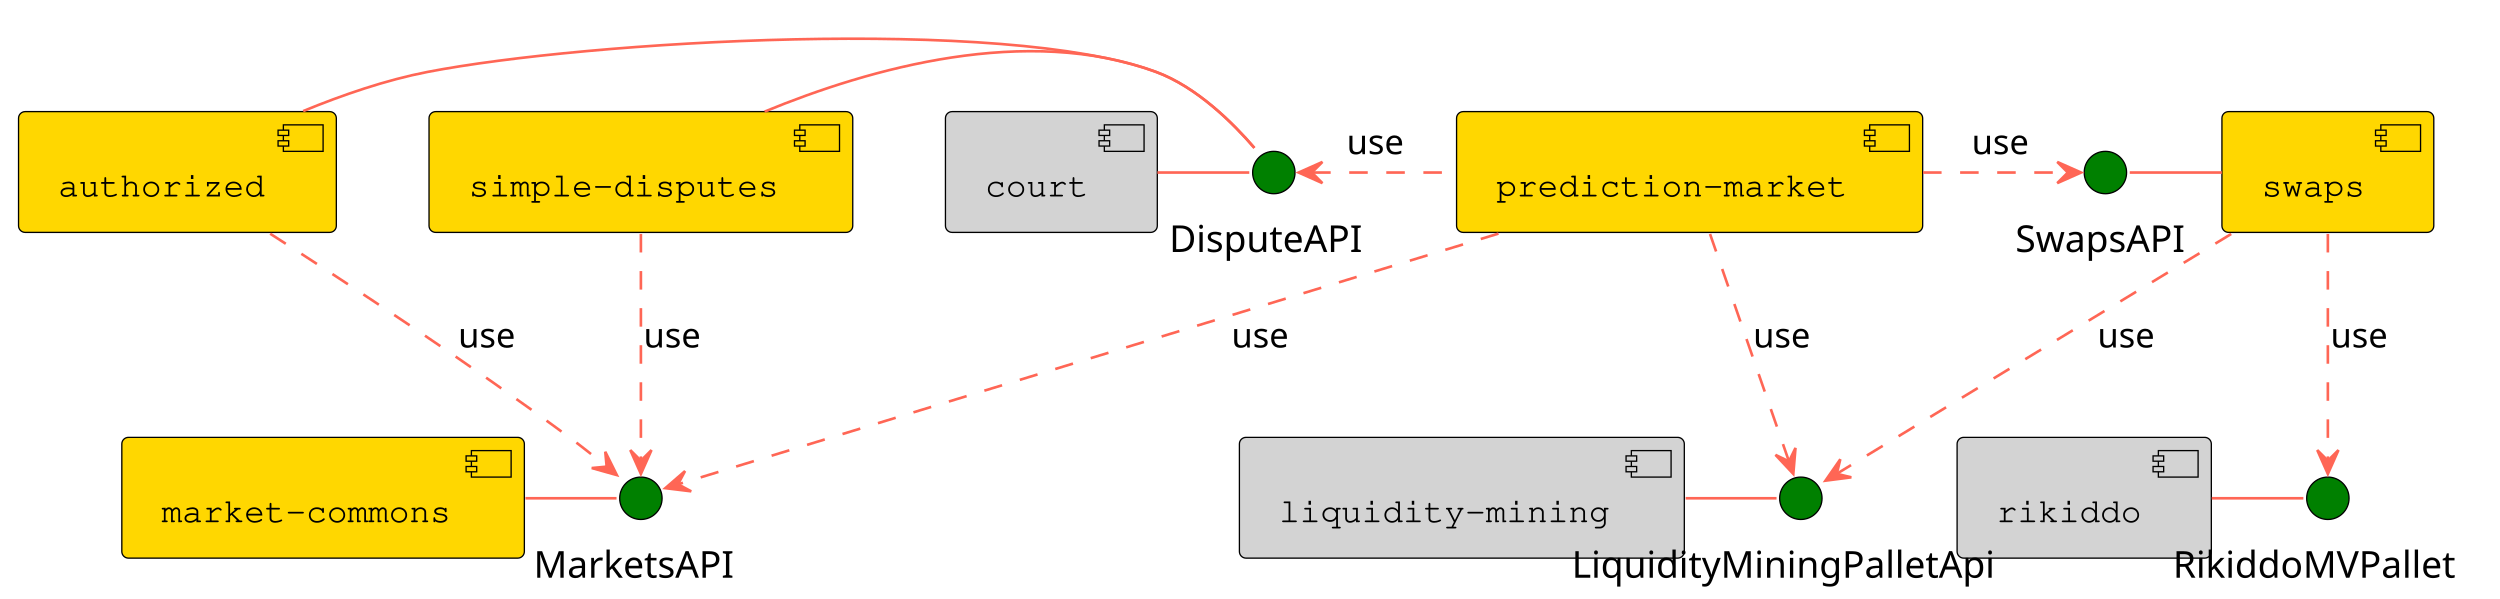
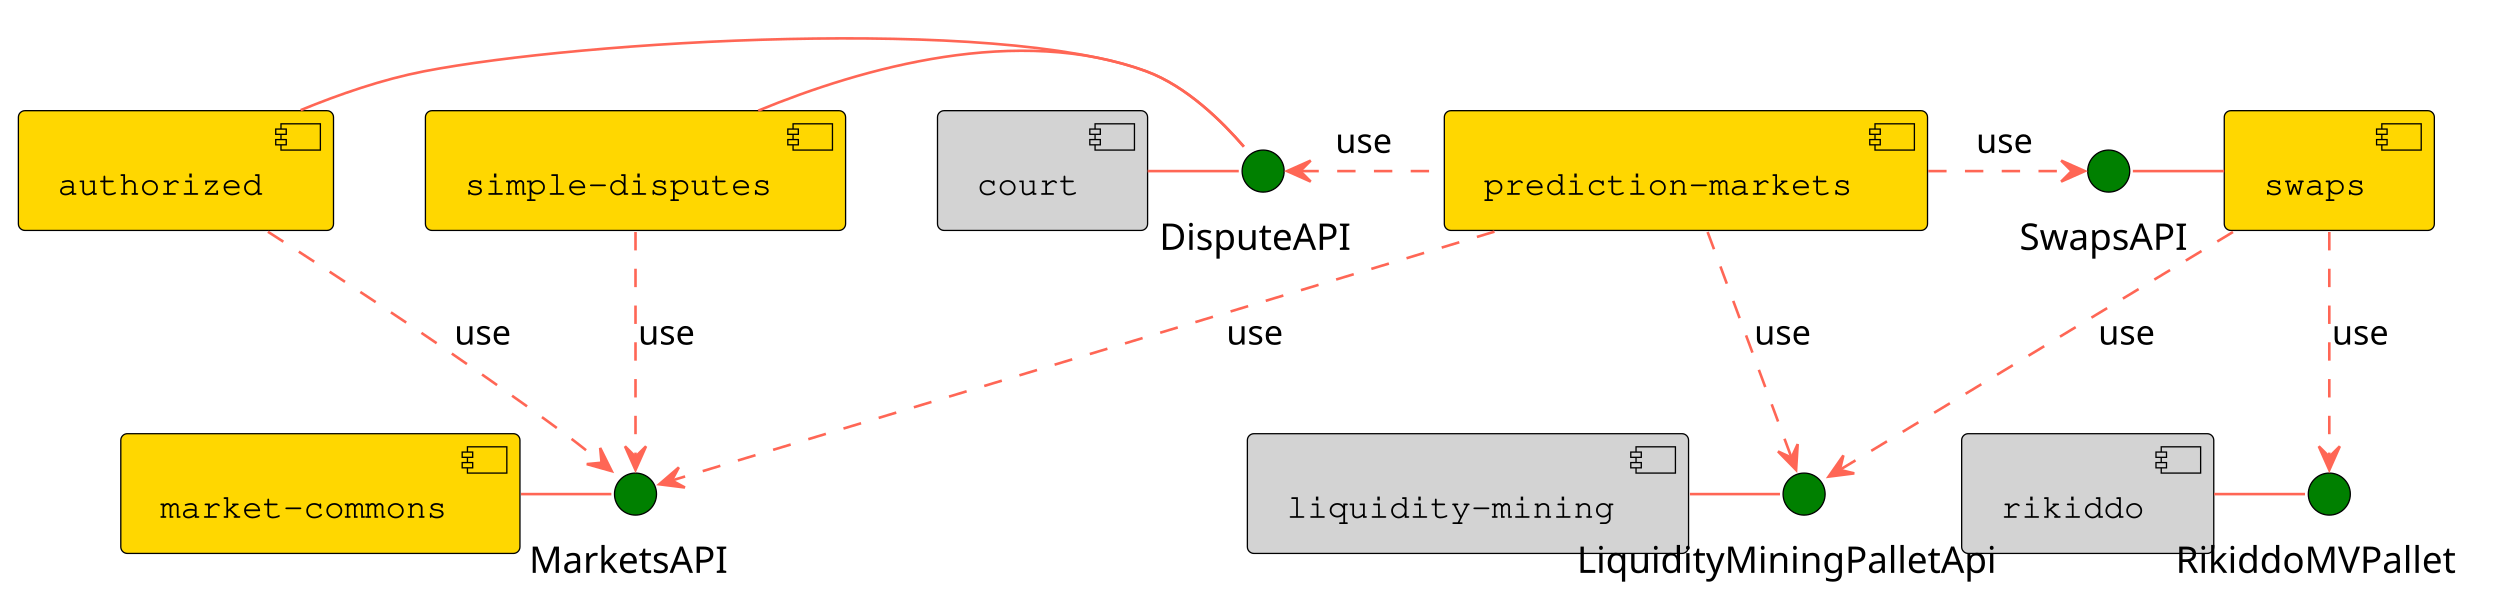
- <svg xmlns="http://www.w3.org/2000/svg" contentStyleType="text/css" height="226px" preserveAspectRatio="none" style="width:944px;height:226px;background:#FFFFFF;" version="1.1" viewBox="0 0 944 226" width="944px" zoomAndPan="magnify">
+ <svg xmlns="http://www.w3.org/2000/svg" contentStyleType="text/css" height="226px" preserveAspectRatio="none" style="width:952px;height:226px;background:#FFFFFF;" version="1.1" viewBox="0 0 952 226" width="952px" zoomAndPan="magnify">
  <defs />
  <g>
    <g id="elem_PM">
-       <rect fill="#FFD700" height="45.6" rx="2.5" ry="2.5" style="stroke:#000000;stroke-width:0.5;" width="176" x="550" y="42.149" />
-       <rect fill="#FFD700" height="10" style="stroke:#000000;stroke-width:0.5;" width="15" x="706" y="47.149" />
-       <rect fill="#FFD700" height="2" style="stroke:#000000;stroke-width:0.5;" width="4" x="704" y="49.149" />
-       <rect fill="#FFD700" height="2" style="stroke:#000000;stroke-width:0.5;" width="4" x="704" y="53.149" />
-       <text fill="#000000" font-family="Courier" font-size="13" lengthAdjust="spacing" textLength="136" x="565" y="74.187">prediction-market</text>
+       <rect fill="#FFD700" height="45.6" rx="2.5" ry="2.5" style="stroke:#000000;stroke-width:0.5;" width="184" x="550" y="42.149" />
+       <rect fill="#FFD700" height="10" style="stroke:#000000;stroke-width:0.5;" width="15" x="714" y="47.149" />
+       <rect fill="#FFD700" height="2" style="stroke:#000000;stroke-width:0.5;" width="4" x="712" y="49.149" />
+       <rect fill="#FFD700" height="2" style="stroke:#000000;stroke-width:0.5;" width="4" x="712" y="53.149" />
+       <text fill="#000000" font-family="Courier" font-size="13" lengthAdjust="spacing" textLength="144" x="565" y="74.187">prediction-markets</text>
    </g>
    <g id="elem_AU">
      <rect fill="#FFD700" height="45.6" rx="2.5" ry="2.5" style="stroke:#000000;stroke-width:0.5;" width="120" x="7" y="42.149" />
      <rect fill="#FFD700" height="10" style="stroke:#000000;stroke-width:0.5;" width="15" x="107" y="47.149" />
      <rect fill="#FFD700" height="2" style="stroke:#000000;stroke-width:0.5;" width="4" x="105" y="49.149" />
      <rect fill="#FFD700" height="2" style="stroke:#000000;stroke-width:0.5;" width="4" x="105" y="53.149" />
      <text fill="#000000" font-family="Courier" font-size="13" lengthAdjust="spacing" textLength="80" x="22" y="74.187">authorized</text>
    </g>
    <g id="elem_MC">
      <rect fill="#FFD700" height="45.6" rx="2.5" ry="2.5" style="stroke:#000000;stroke-width:0.5;" width="152" x="46" y="165.149" />
      <rect fill="#FFD700" height="10" style="stroke:#000000;stroke-width:0.5;" width="15" x="178" y="170.149" />
      <rect fill="#FFD700" height="2" style="stroke:#000000;stroke-width:0.5;" width="4" x="176" y="172.149" />
      <rect fill="#FFD700" height="2" style="stroke:#000000;stroke-width:0.5;" width="4" x="176" y="176.149" />
      <text fill="#000000" font-family="Courier" font-size="13" lengthAdjust="spacing" textLength="112" x="61" y="197.187">market-commons</text>
    </g>
    <g id="elem_SD">
      <rect fill="#FFD700" height="45.6" rx="2.5" ry="2.5" style="stroke:#000000;stroke-width:0.5;" width="160" x="162" y="42.149" />
      <rect fill="#FFD700" height="10" style="stroke:#000000;stroke-width:0.5;" width="15" x="302" y="47.149" />
      <rect fill="#FFD700" height="2" style="stroke:#000000;stroke-width:0.5;" width="4" x="300" y="49.149" />
      <rect fill="#FFD700" height="2" style="stroke:#000000;stroke-width:0.5;" width="4" x="300" y="53.149" />
      <text fill="#000000" font-family="Courier" font-size="13" lengthAdjust="spacing" textLength="120" x="177" y="74.187">simple-disputes</text>
    </g>
    <g id="elem_CO">
      <rect fill="#D3D3D3" height="45.6" rx="2.5" ry="2.5" style="stroke:#000000;stroke-width:0.5;" width="80" x="357" y="42.149" />
      <rect fill="#D3D3D3" height="10" style="stroke:#000000;stroke-width:0.5;" width="15" x="417" y="47.149" />
      <rect fill="#D3D3D3" height="2" style="stroke:#000000;stroke-width:0.5;" width="4" x="415" y="49.149" />
      <rect fill="#D3D3D3" height="2" style="stroke:#000000;stroke-width:0.5;" width="4" x="415" y="53.149" />
      <text fill="#000000" font-family="Courier" font-size="13" lengthAdjust="spacing" textLength="40" x="372" y="74.187">court</text>
    </g>
    <g id="elem_SW">
-       <rect fill="#FFD700" height="45.6" rx="2.5" ry="2.5" style="stroke:#000000;stroke-width:0.5;" width="80" x="839" y="42.149" />
-       <rect fill="#FFD700" height="10" style="stroke:#000000;stroke-width:0.5;" width="15" x="899" y="47.149" />
-       <rect fill="#FFD700" height="2" style="stroke:#000000;stroke-width:0.5;" width="4" x="897" y="49.149" />
-       <rect fill="#FFD700" height="2" style="stroke:#000000;stroke-width:0.5;" width="4" x="897" y="53.149" />
-       <text fill="#000000" font-family="Courier" font-size="13" lengthAdjust="spacing" textLength="40" x="854" y="74.187">swaps</text>
+       <rect fill="#FFD700" height="45.6" rx="2.5" ry="2.5" style="stroke:#000000;stroke-width:0.5;" width="80" x="847" y="42.149" />
+       <rect fill="#FFD700" height="10" style="stroke:#000000;stroke-width:0.5;" width="15" x="907" y="47.149" />
+       <rect fill="#FFD700" height="2" style="stroke:#000000;stroke-width:0.5;" width="4" x="905" y="49.149" />
+       <rect fill="#FFD700" height="2" style="stroke:#000000;stroke-width:0.5;" width="4" x="905" y="53.149" />
+       <text fill="#000000" font-family="Courier" font-size="13" lengthAdjust="spacing" textLength="40" x="862" y="74.187">swaps</text>
    </g>
    <g id="elem_RI">
-       <rect fill="#D3D3D3" height="45.6" rx="2.5" ry="2.5" style="stroke:#000000;stroke-width:0.5;" width="96" x="739" y="165.149" />
-       <rect fill="#D3D3D3" height="10" style="stroke:#000000;stroke-width:0.5;" width="15" x="815" y="170.149" />
-       <rect fill="#D3D3D3" height="2" style="stroke:#000000;stroke-width:0.5;" width="4" x="813" y="172.149" />
-       <rect fill="#D3D3D3" height="2" style="stroke:#000000;stroke-width:0.5;" width="4" x="813" y="176.149" />
-       <text fill="#000000" font-family="Courier" font-size="13" lengthAdjust="spacing" textLength="56" x="754" y="197.187">rikiddo</text>
+       <rect fill="#D3D3D3" height="45.6" rx="2.5" ry="2.5" style="stroke:#000000;stroke-width:0.5;" width="96" x="747" y="165.149" />
+       <rect fill="#D3D3D3" height="10" style="stroke:#000000;stroke-width:0.5;" width="15" x="823" y="170.149" />
+       <rect fill="#D3D3D3" height="2" style="stroke:#000000;stroke-width:0.5;" width="4" x="821" y="172.149" />
+       <rect fill="#D3D3D3" height="2" style="stroke:#000000;stroke-width:0.5;" width="4" x="821" y="176.149" />
+       <text fill="#000000" font-family="Courier" font-size="13" lengthAdjust="spacing" textLength="56" x="762" y="197.187">rikiddo</text>
    </g>
    <g id="elem_LM">
-       <rect fill="#D3D3D3" height="45.6" rx="2.5" ry="2.5" style="stroke:#000000;stroke-width:0.5;" width="168" x="468" y="165.149" />
-       <rect fill="#D3D3D3" height="10" style="stroke:#000000;stroke-width:0.5;" width="15" x="616" y="170.149" />
-       <rect fill="#D3D3D3" height="2" style="stroke:#000000;stroke-width:0.5;" width="4" x="614" y="172.149" />
-       <rect fill="#D3D3D3" height="2" style="stroke:#000000;stroke-width:0.5;" width="4" x="614" y="176.149" />
-       <text fill="#000000" font-family="Courier" font-size="13" lengthAdjust="spacing" textLength="128" x="483" y="197.187">liquidity-mining</text>
+       <rect fill="#D3D3D3" height="45.6" rx="2.5" ry="2.5" style="stroke:#000000;stroke-width:0.5;" width="168" x="475" y="165.149" />
+       <rect fill="#D3D3D3" height="10" style="stroke:#000000;stroke-width:0.5;" width="15" x="623" y="170.149" />
+       <rect fill="#D3D3D3" height="2" style="stroke:#000000;stroke-width:0.5;" width="4" x="621" y="172.149" />
+       <rect fill="#D3D3D3" height="2" style="stroke:#000000;stroke-width:0.5;" width="4" x="621" y="176.149" />
+       <text fill="#000000" font-family="Courier" font-size="13" lengthAdjust="spacing" textLength="128" x="490" y="197.187">liquidity-mining</text>
    </g>
    <g id="elem_SwapsAPI">
-       <ellipse cx="795" cy="65.149" fill="#008000" rx="8" ry="8" style="stroke:#000000;stroke-width:0.5;" />
-       <text fill="#000000" font-family="sans-serif" font-size="14" lengthAdjust="spacing" textLength="68" x="761" y="95.144">SwapsAPI</text>
+       <ellipse cx="803" cy="65.149" fill="#008000" rx="8" ry="8" style="stroke:#000000;stroke-width:0.5;" />
+       <text fill="#000000" font-family="sans-serif" font-size="14" lengthAdjust="spacing" textLength="68" x="769" y="95.144">SwapsAPI</text>
    </g>
    <g id="elem_MarketsAPI">
      <ellipse cx="242" cy="188.149" fill="#008000" rx="8" ry="8" style="stroke:#000000;stroke-width:0.5;" />
      <text fill="#000000" font-family="sans-serif" font-size="14" lengthAdjust="spacing" textLength="81" x="201.5" y="218.144">MarketsAPI</text>
    </g>
    <g id="elem_DisputeAPI">
      <ellipse cx="481" cy="65.149" fill="#008000" rx="8" ry="8" style="stroke:#000000;stroke-width:0.5;" />
      <text fill="#000000" font-family="sans-serif" font-size="14" lengthAdjust="spacing" textLength="79" x="441.5" y="95.144">DisputeAPI</text>
    </g>
    <g id="elem_RikiddoMVPallet">
-       <ellipse cx="879" cy="188.149" fill="#008000" rx="8" ry="8" style="stroke:#000000;stroke-width:0.5;" />
-       <text fill="#000000" font-family="sans-serif" font-size="14" lengthAdjust="spacing" textLength="117" x="820.5" y="218.144">RikiddoMVPallet</text>
+       <ellipse cx="887" cy="188.149" fill="#008000" rx="8" ry="8" style="stroke:#000000;stroke-width:0.5;" />
+       <text fill="#000000" font-family="sans-serif" font-size="14" lengthAdjust="spacing" textLength="117" x="828.5" y="218.144">RikiddoMVPallet</text>
    </g>
    <g id="elem_LiquidityMiningPalletApi">
-       <ellipse cx="680" cy="188.149" fill="#008000" rx="8" ry="8" style="stroke:#000000;stroke-width:0.5;" />
-       <text fill="#000000" font-family="sans-serif" font-size="14" lengthAdjust="spacing" textLength="173" x="593.5" y="218.144">LiquidityMiningPalletApi</text>
+       <ellipse cx="687" cy="188.149" fill="#008000" rx="8" ry="8" style="stroke:#000000;stroke-width:0.5;" />
+       <text fill="#000000" font-family="sans-serif" font-size="14" lengthAdjust="spacing" textLength="173" x="600.5" y="218.144">LiquidityMiningPalletApi</text>
    </g>
    <g id="link_SwapsAPI_SW">
-       <path d="M804.188,65.149 C815.78,65.149 827.372,65.149 838.964,65.149 " fill="none" id="SwapsAPI-SW" style="stroke:#FF6655;stroke-width:1.0;" />
+       <path d="M812.188,65.149 C823.78,65.149 835.372,65.149 846.964,65.149 " fill="none" id="SwapsAPI-SW" style="stroke:#FF6655;stroke-width:1.0;" />
    </g>
    <g id="link_MC_MarketsAPI">
      <path d="M198.406,188.149 C209.872,188.149 221.338,188.149 232.804,188.149 " fill="none" id="MC-MarketsAPI" style="stroke:#FF6655;stroke-width:1.0;" />
    </g>
    <g id="link_AU_DisputeAPI">
      <path d="M114.478,41.951 C129.194,35.892 145.702,30.206 161.5,27.149 C221.498,15.538 379.165,6 436.5,27.149 C451.941,32.845 465.66,46.549 473.652,55.845 " fill="none" id="AU-DisputeAPI" style="stroke:#FF6655;stroke-width:1.0;" />
    </g>
    <g id="link_SD_DisputeAPI">
      <path d="M288.721,42.141 C328.846,25.621 387.758,9.169 436.5,27.149 C451.941,32.845 465.66,46.549 473.652,55.845 " fill="none" id="SD-DisputeAPI" style="stroke:#FF6655;stroke-width:1.0;" />
    </g>
    <g id="link_CO_DisputeAPI">
      <path d="M437.031,65.149 C448.596,65.149 460.161,65.149 471.725,65.149 " fill="none" id="CO-DisputeAPI" style="stroke:#FF6655;stroke-width:1.0;" />
    </g>
    <g id="link_LM_LiquidityMiningPalletApi">
-       <path d="M636.5,188.149 C647.941,188.149 659.383,188.149 670.824,188.149 " fill="none" id="LM-LiquidityMiningPalletApi" style="stroke:#FF6655;stroke-width:1.0;" />
+       <path d="M643.5,188.149 C654.941,188.149 666.383,188.149 677.824,188.149 " fill="none" id="LM-LiquidityMiningPalletApi" style="stroke:#FF6655;stroke-width:1.0;" />
    </g>
    <g id="link_RI_RikiddoMVPallet">
-       <path d="M835.156,188.149 C846.688,188.149 858.22,188.149 869.752,188.149 " fill="none" id="RI-RikiddoMVPallet" style="stroke:#FF6655;stroke-width:1.0;" />
+       <path d="M843.156,188.149 C854.688,188.149 866.22,188.149 877.752,188.149 " fill="none" id="RI-RikiddoMVPallet" style="stroke:#FF6655;stroke-width:1.0;" />
    </g>
    <g id="link_PM_SwapsAPI">
-       <path d="M726.138,65.149 C747.421,65.149 767.746,65.149 780.724,65.149 " fill="none" id="PM-to-SwapsAPI" style="stroke:#FF6655;stroke-width:1.0;stroke-dasharray:7.0,7.0;" />
-       <polygon fill="#FF6655" points="785.817,65.149,776.817,61.149,780.817,65.149,776.817,69.149,785.817,65.149" style="stroke:#FF6655;stroke-width:1.0;" />
-       <text fill="#000000" font-family="Impact" font-size="13" lengthAdjust="spacing" textLength="23" x="744.5" y="58.216">use</text>
+       <path d="M734.255,65.149 C755.649,65.149 775.911,65.149 788.82,65.149 " fill="none" id="PM-to-SwapsAPI" style="stroke:#FF6655;stroke-width:1.0;stroke-dasharray:7.0,7.0;" />
+       <polygon fill="#FF6655" points="793.884,65.149,784.884,61.149,788.884,65.149,784.884,69.149,793.884,65.149" style="stroke:#FF6655;stroke-width:1.0;" />
+       <text fill="#000000" font-family="Impact" font-size="13" lengthAdjust="spacing" textLength="23" x="752.5" y="58.216">use</text>
    </g>
    <g id="link_PM_MarketsAPI">
-       <path d="M565.828,88.202 C469.399,117.666 304.984,167.904 256.104,182.839 " fill="none" id="PM-to-MarketsAPI" style="stroke:#FF6655;stroke-width:1.0;stroke-dasharray:7.0,7.0;" />
-       <polygon fill="#FF6655" points="251.23,184.329,261.006,185.524,256.012,182.867,258.668,177.873,251.23,184.329" style="stroke:#FF6655;stroke-width:1.0;" />
-       <text fill="#000000" font-family="Impact" font-size="13" lengthAdjust="spacing" textLength="23" x="465" y="131.216">use</text>
+       <path d="M569.099,88.202 C471.479,117.732 304.878,168.128 255.917,182.939 " fill="none" id="PM-to-MarketsAPI" style="stroke:#FF6655;stroke-width:1.0;stroke-dasharray:7.0,7.0;" />
+       <polygon fill="#FF6655" points="251.043,184.413,260.816,185.635,255.829,182.965,258.498,177.978,251.043,184.413" style="stroke:#FF6655;stroke-width:1.0;" />
+       <text fill="#000000" font-family="Impact" font-size="13" lengthAdjust="spacing" textLength="23" x="467" y="131.216">use</text>
    </g>
    <g id="link_DisputeAPI_PM">
-       <path d="M495.462,65.149 C508.471,65.149 528.75,65.149 549.973,65.149 " fill="none" id="DisputeAPI-backto-PM" style="stroke:#FF6655;stroke-width:1.0;stroke-dasharray:7.0,7.0;" />
-       <polygon fill="#FF6655" points="490.351,65.149,499.351,69.149,495.351,65.149,499.351,61.149,490.351,65.149" style="stroke:#FF6655;stroke-width:1.0;" />
+       <path d="M495.196,65.149 C508.145,65.149 528.48,65.149 549.935,65.149 " fill="none" id="DisputeAPI-backto-PM" style="stroke:#FF6655;stroke-width:1.0;stroke-dasharray:7.0,7.0;" />
+       <polygon fill="#FF6655" points="490.117,65.149,499.117,69.149,495.117,65.149,499.117,61.149,490.117,65.149" style="stroke:#FF6655;stroke-width:1.0;" />
      <text fill="#000000" font-family="Impact" font-size="13" lengthAdjust="spacing" textLength="23" x="508.5" y="58.216">use</text>
    </g>
    <g id="link_PM_LiquidityMiningPalletApi">
-       <path d="M645.703,88.342 C654.436,113.501 668.38,153.672 675.499,174.181 " fill="none" id="PM-to-LiquidityMiningPalletApi" style="stroke:#FF6655;stroke-width:1.0;stroke-dasharray:7.0,7.0;" />
-       <polygon fill="#FF6655" points="677.154,178.951,677.981,169.137,675.514,174.227,670.424,171.761,677.154,178.951" style="stroke:#FF6655;stroke-width:1.0;" />
-       <text fill="#000000" font-family="Impact" font-size="13" lengthAdjust="spacing" textLength="23" x="662" y="131.216">use</text>
+       <path d="M650.254,88.342 C659.61,113.501 674.55,153.672 682.177,174.181 " fill="none" id="PM-to-LiquidityMiningPalletApi" style="stroke:#FF6655;stroke-width:1.0;stroke-dasharray:7.0,7.0;" />
+       <polygon fill="#FF6655" points="683.951,178.951,684.562,169.121,682.208,174.265,677.064,171.91,683.951,178.951" style="stroke:#FF6655;stroke-width:1.0;" />
+       <text fill="#000000" font-family="Impact" font-size="13" lengthAdjust="spacing" textLength="23" x="668" y="131.216">use</text>
    </g>
    <g id="link_AU_MarketsAPI">
      <path d="M102.025,88.252 C132.422,107.746 177.341,137.307 215,165.149 C219.595,168.546 224.476,172.433 228.807,175.985 " fill="none" id="AU-to-MarketsAPI" style="stroke:#FF6655;stroke-width:1.0;stroke-dasharray:7.0,7.0;" />
      <polygon fill="#FF6655" points="232.923,179.395,228.545,170.573,229.073,176.205,223.441,176.733,232.923,179.395" style="stroke:#FF6655;stroke-width:1.0;" />
      <text fill="#000000" font-family="Impact" font-size="13" lengthAdjust="spacing" textLength="23" x="173" y="131.216">use</text>
    </g>
    <g id="link_SD_MarketsAPI">
      <path d="M242,88.342 C242,113.394 242,153.332 242,173.92 " fill="none" id="SD-to-MarketsAPI" style="stroke:#FF6655;stroke-width:1.0;stroke-dasharray:7.0,7.0;" />
      <polygon fill="#FF6655" points="242,178.951,246,169.951,242,173.951,238,169.951,242,178.951" style="stroke:#FF6655;stroke-width:1.0;" />
      <text fill="#000000" font-family="Impact" font-size="13" lengthAdjust="spacing" textLength="23" x="243" y="131.216">use</text>
    </g>
    <g id="link_SW_RikiddoMVPallet">
-       <path d="M879,88.342 C879,113.394 879,153.332 879,173.92 " fill="none" id="SW-to-RikiddoMVPallet" style="stroke:#FF6655;stroke-width:1.0;stroke-dasharray:7.0,7.0;" />
-       <polygon fill="#FF6655" points="879,178.951,883,169.951,879,173.951,875,169.951,879,178.951" style="stroke:#FF6655;stroke-width:1.0;" />
-       <text fill="#000000" font-family="Impact" font-size="13" lengthAdjust="spacing" textLength="23" x="880" y="131.216">use</text>
+       <path d="M887,88.342 C887,113.394 887,153.332 887,173.92 " fill="none" id="SW-to-RikiddoMVPallet" style="stroke:#FF6655;stroke-width:1.0;stroke-dasharray:7.0,7.0;" />
+       <polygon fill="#FF6655" points="887,178.951,891,169.951,887,173.951,883,169.951,887,178.951" style="stroke:#FF6655;stroke-width:1.0;" />
+       <text fill="#000000" font-family="Impact" font-size="13" lengthAdjust="spacing" textLength="23" x="888" y="131.216">use</text>
    </g>
    <g id="link_SW_LiquidityMiningPalletApi">
-       <path d="M842.5,88.342 C797.767,115.542 724.173,160.29 693.785,178.767 " fill="none" id="SW-to-LiquidityMiningPalletApi" style="stroke:#FF6655;stroke-width:1.0;stroke-dasharray:7.0,7.0;" />
-       <polygon fill="#FF6655" points="689.29,181.5,699.058,180.243,693.562,178.903,694.903,173.407,689.29,181.5" style="stroke:#FF6655;stroke-width:1.0;" />
-       <text fill="#000000" font-family="Impact" font-size="13" lengthAdjust="spacing" textLength="23" x="792" y="131.216">use</text>
+       <path d="M850.317,88.342 C805.359,115.542 731.395,160.29 700.854,178.767 " fill="none" id="SW-to-LiquidityMiningPalletApi" style="stroke:#FF6655;stroke-width:1.0;stroke-dasharray:7.0,7.0;" />
+       <polygon fill="#FF6655" points="696.337,181.5,706.108,180.266,700.615,178.913,701.968,173.42,696.337,181.5" style="stroke:#FF6655;stroke-width:1.0;" />
+       <text fill="#000000" font-family="Impact" font-size="13" lengthAdjust="spacing" textLength="23" x="799" y="131.216">use</text>
    </g>
  </g>
</svg>
